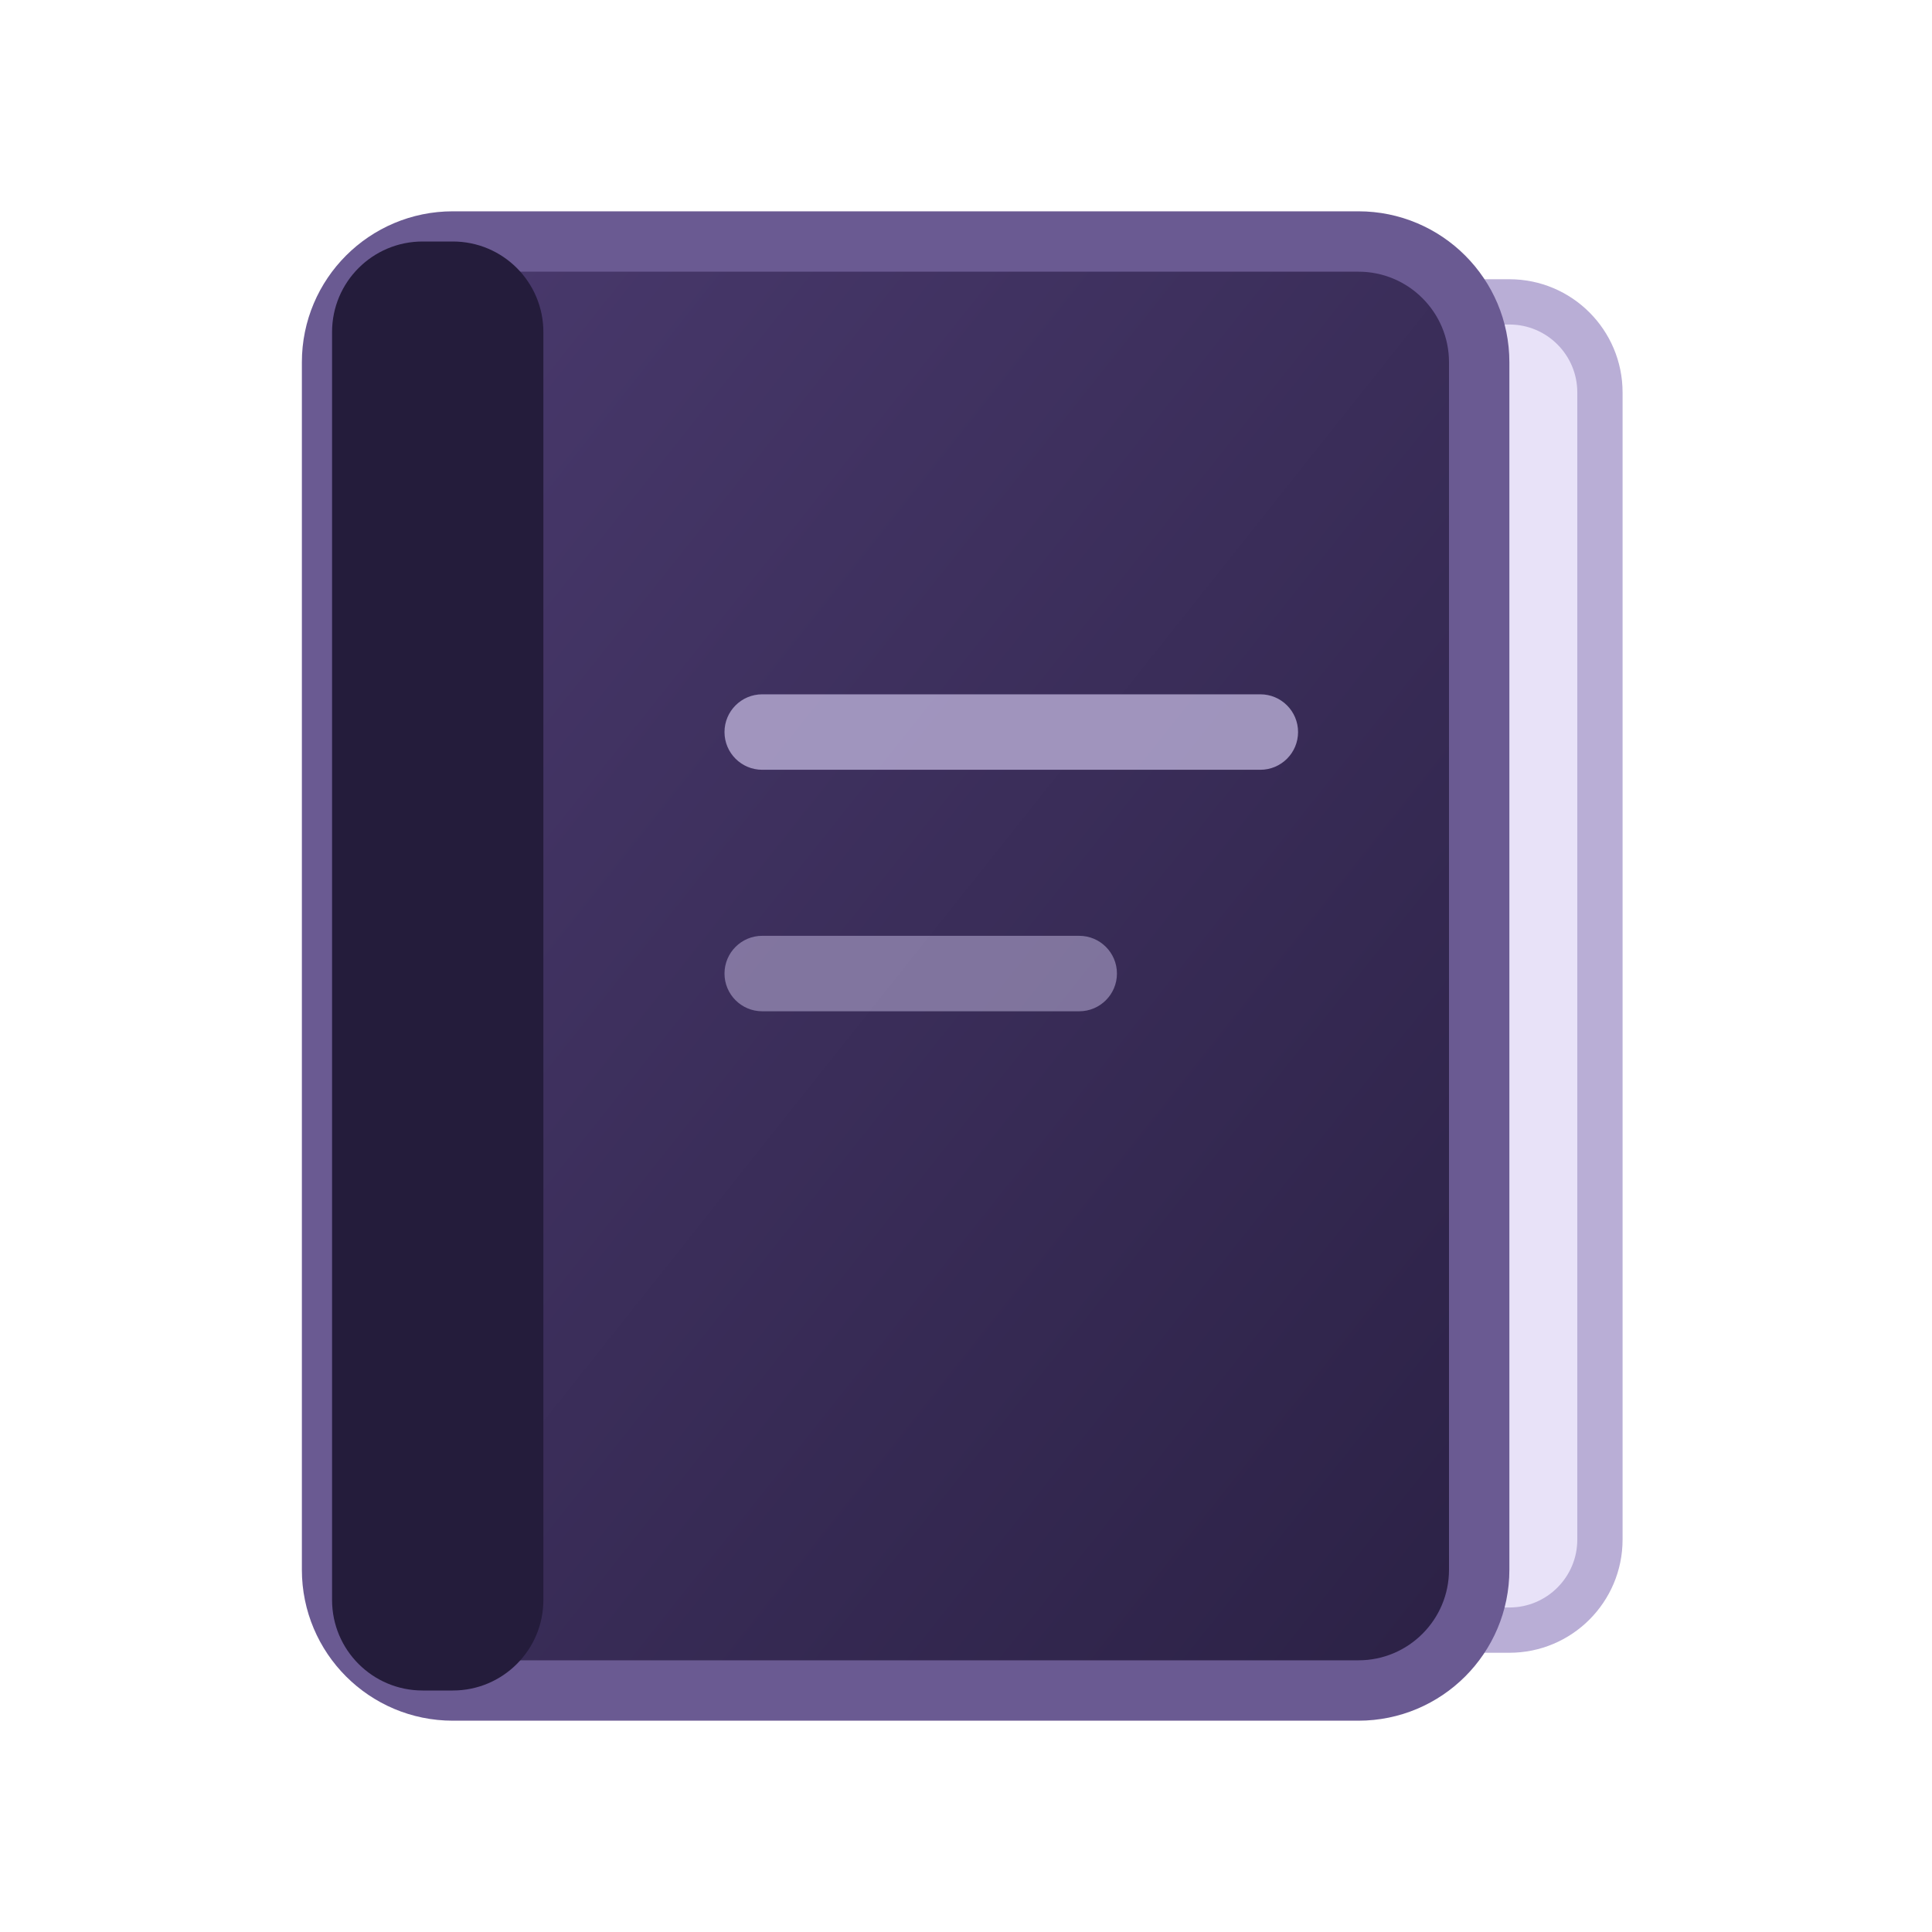
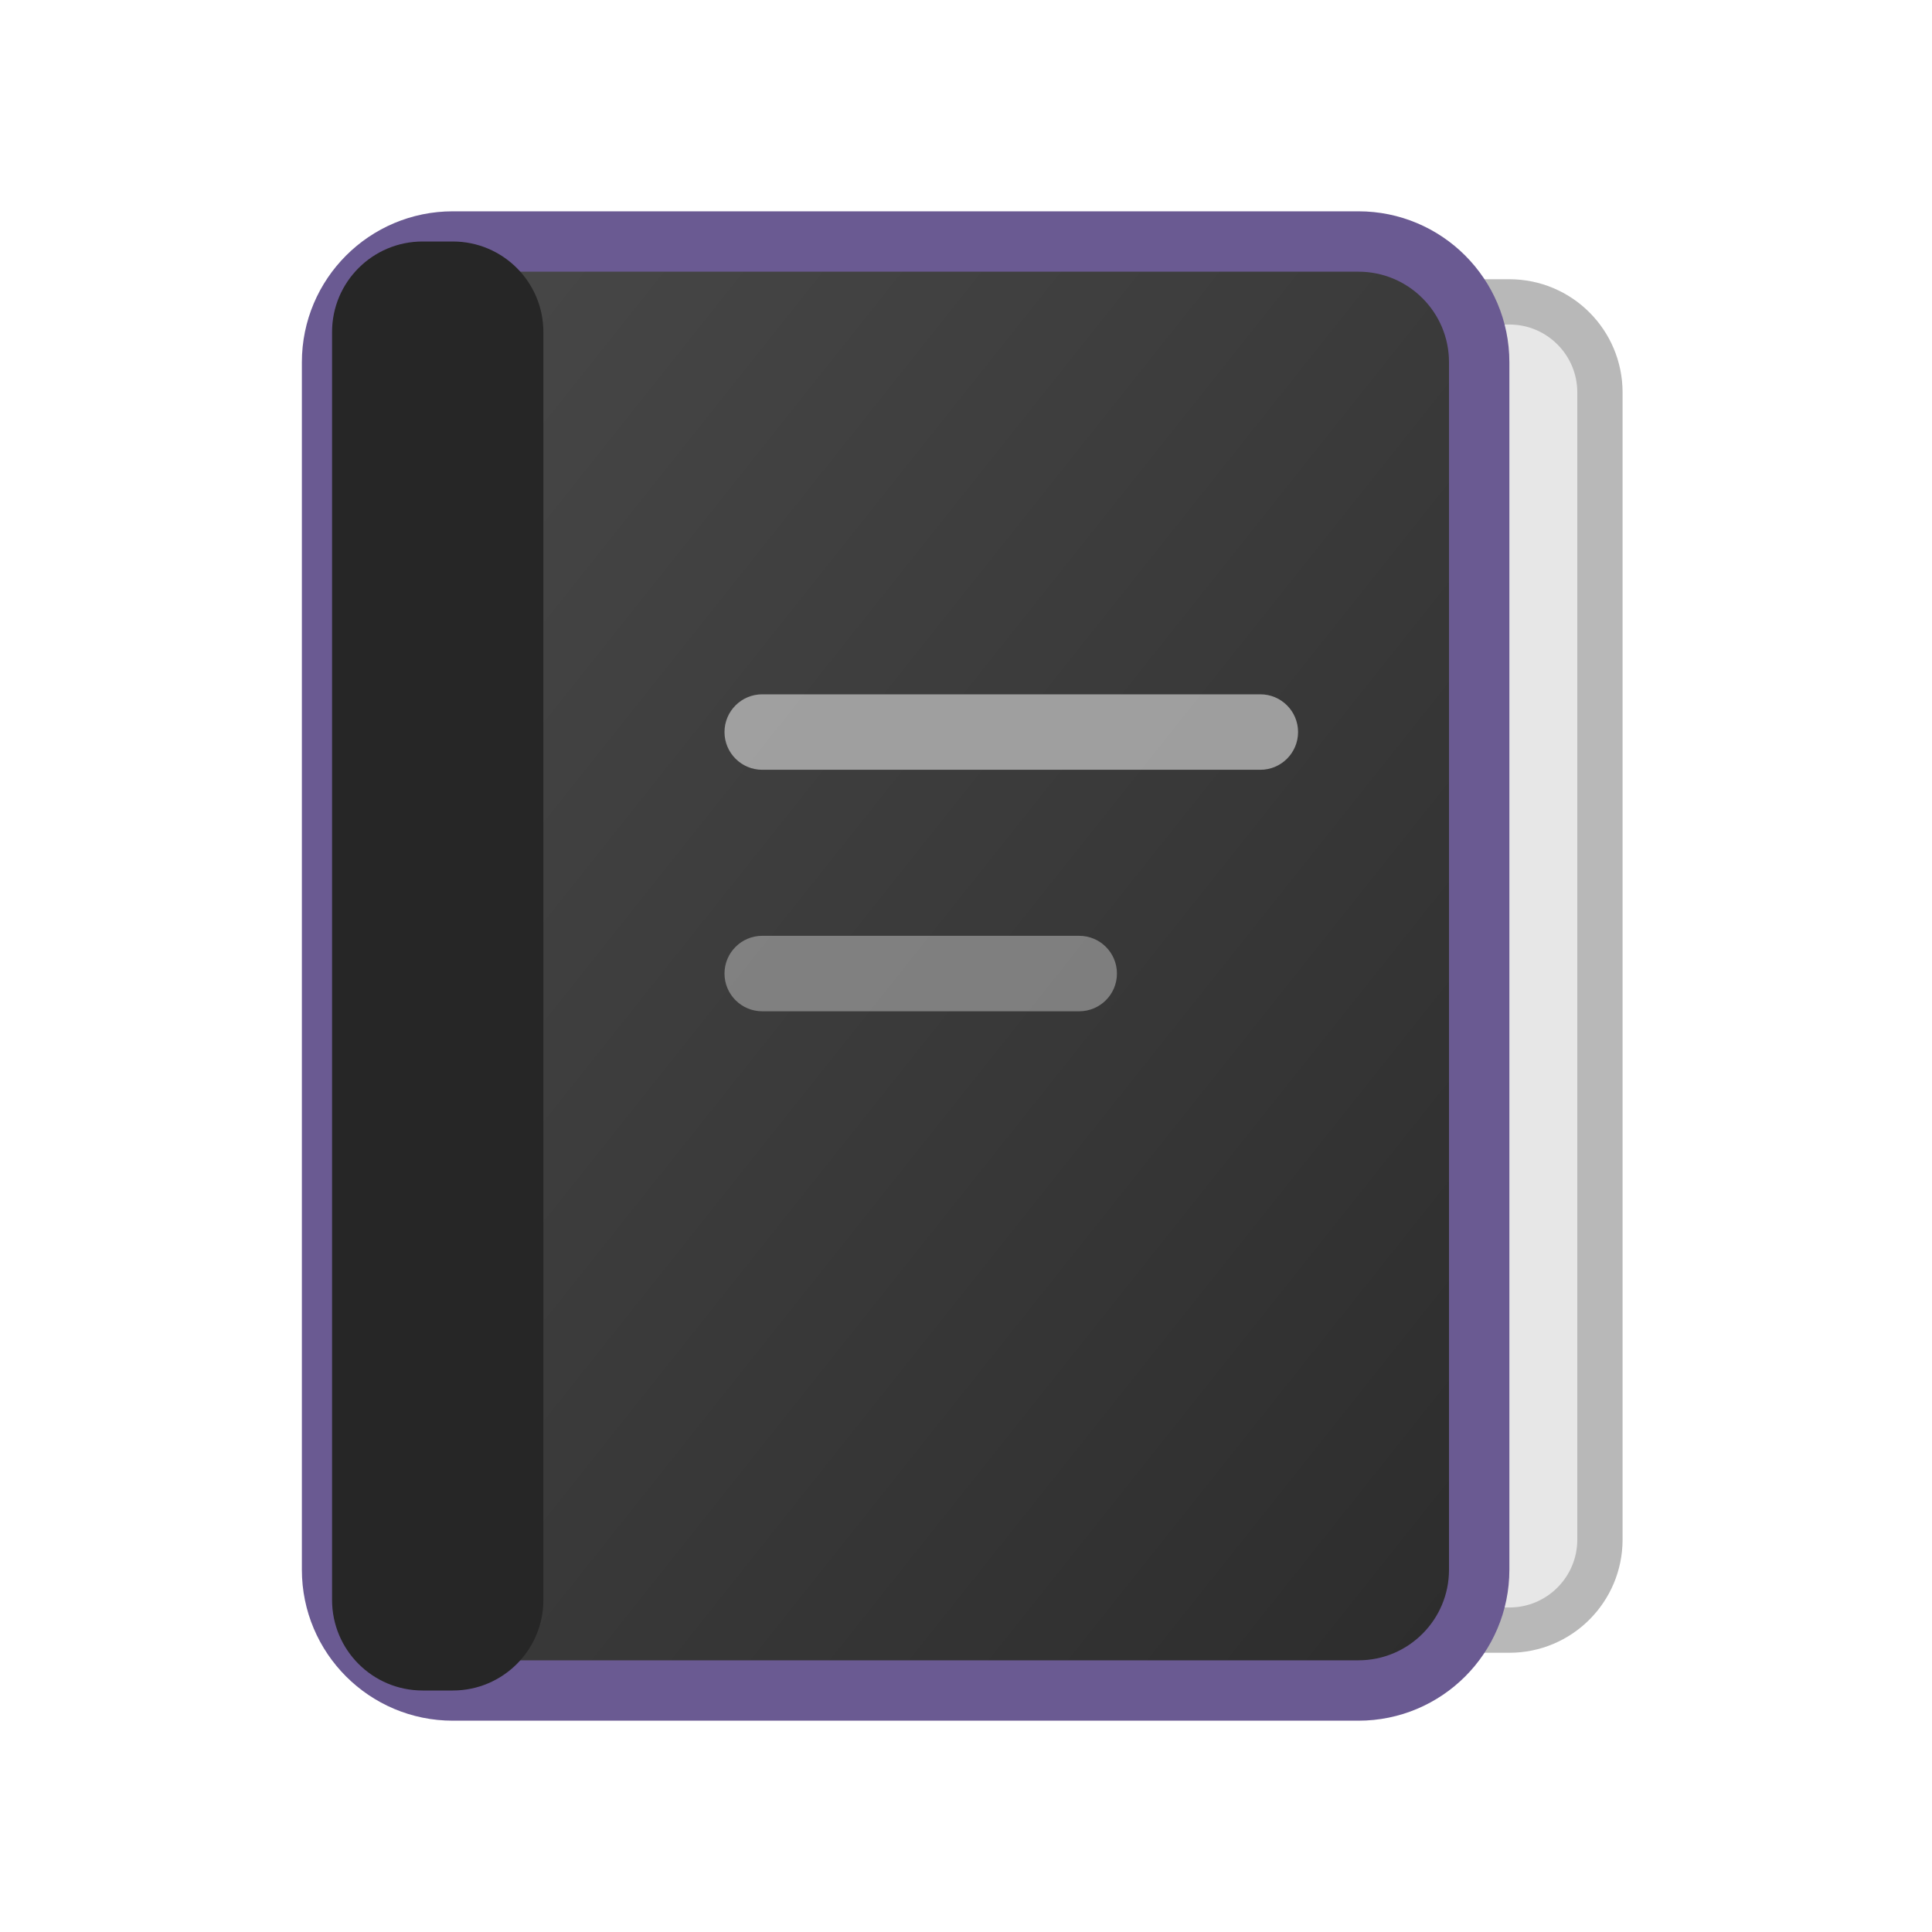
<svg xmlns="http://www.w3.org/2000/svg" width="128" height="128" viewBox="0 0 128 128">
  <defs>
    <linearGradient id="cover" x1="0" y1="0" x2="1" y2="1">
-       <stop offset="0" stop-color="#4a3a6e" />
-       <stop offset="1" stop-color="#2b2145" />
+       <stop offset="0" stop-color="#494949" />
+       <stop offset="1" stop-color="#2c2c2c" />
    </linearGradient>
  </defs>
-   <rect x="34" y="20" width="72" height="88" rx="6" fill="#e8e2f8" />
-   <rect x="34" y="20" width="72" height="88" rx="6" fill="none" stroke="#b9aed6" stroke-width="3" />
+   <rect x="34" y="20" width="72" height="88" rx="6" fill="#e7e7e7" />
+   <rect x="34" y="20" width="72" height="88" rx="6" fill="none" stroke="#b8b8b8" stroke-width="3" />
  <rect x="22" y="16" width="76" height="96" rx="8" fill="url(#cover)" stroke="#6a5a92" stroke-width="4" />
-   <rect x="22" y="16" width="14" height="96" rx="6" fill="#241c3b" />
-   <rect x="48" y="46" width="38" height="5" rx="2.5" fill="#b9aed6" fill-opacity="0.8" />
-   <rect x="48" y="62" width="26" height="5" rx="2.5" fill="#b9aed6" fill-opacity="0.55" />
+   <rect x="22" y="16" width="14" height="96" rx="6" fill="#262626" />
+   <rect x="48" y="46" width="38" height="5" rx="2.5" fill="#b8b8b8" fill-opacity="0.8" />
+   <rect x="48" y="62" width="26" height="5" rx="2.5" fill="#b8b8b8" fill-opacity="0.55" />
</svg>
